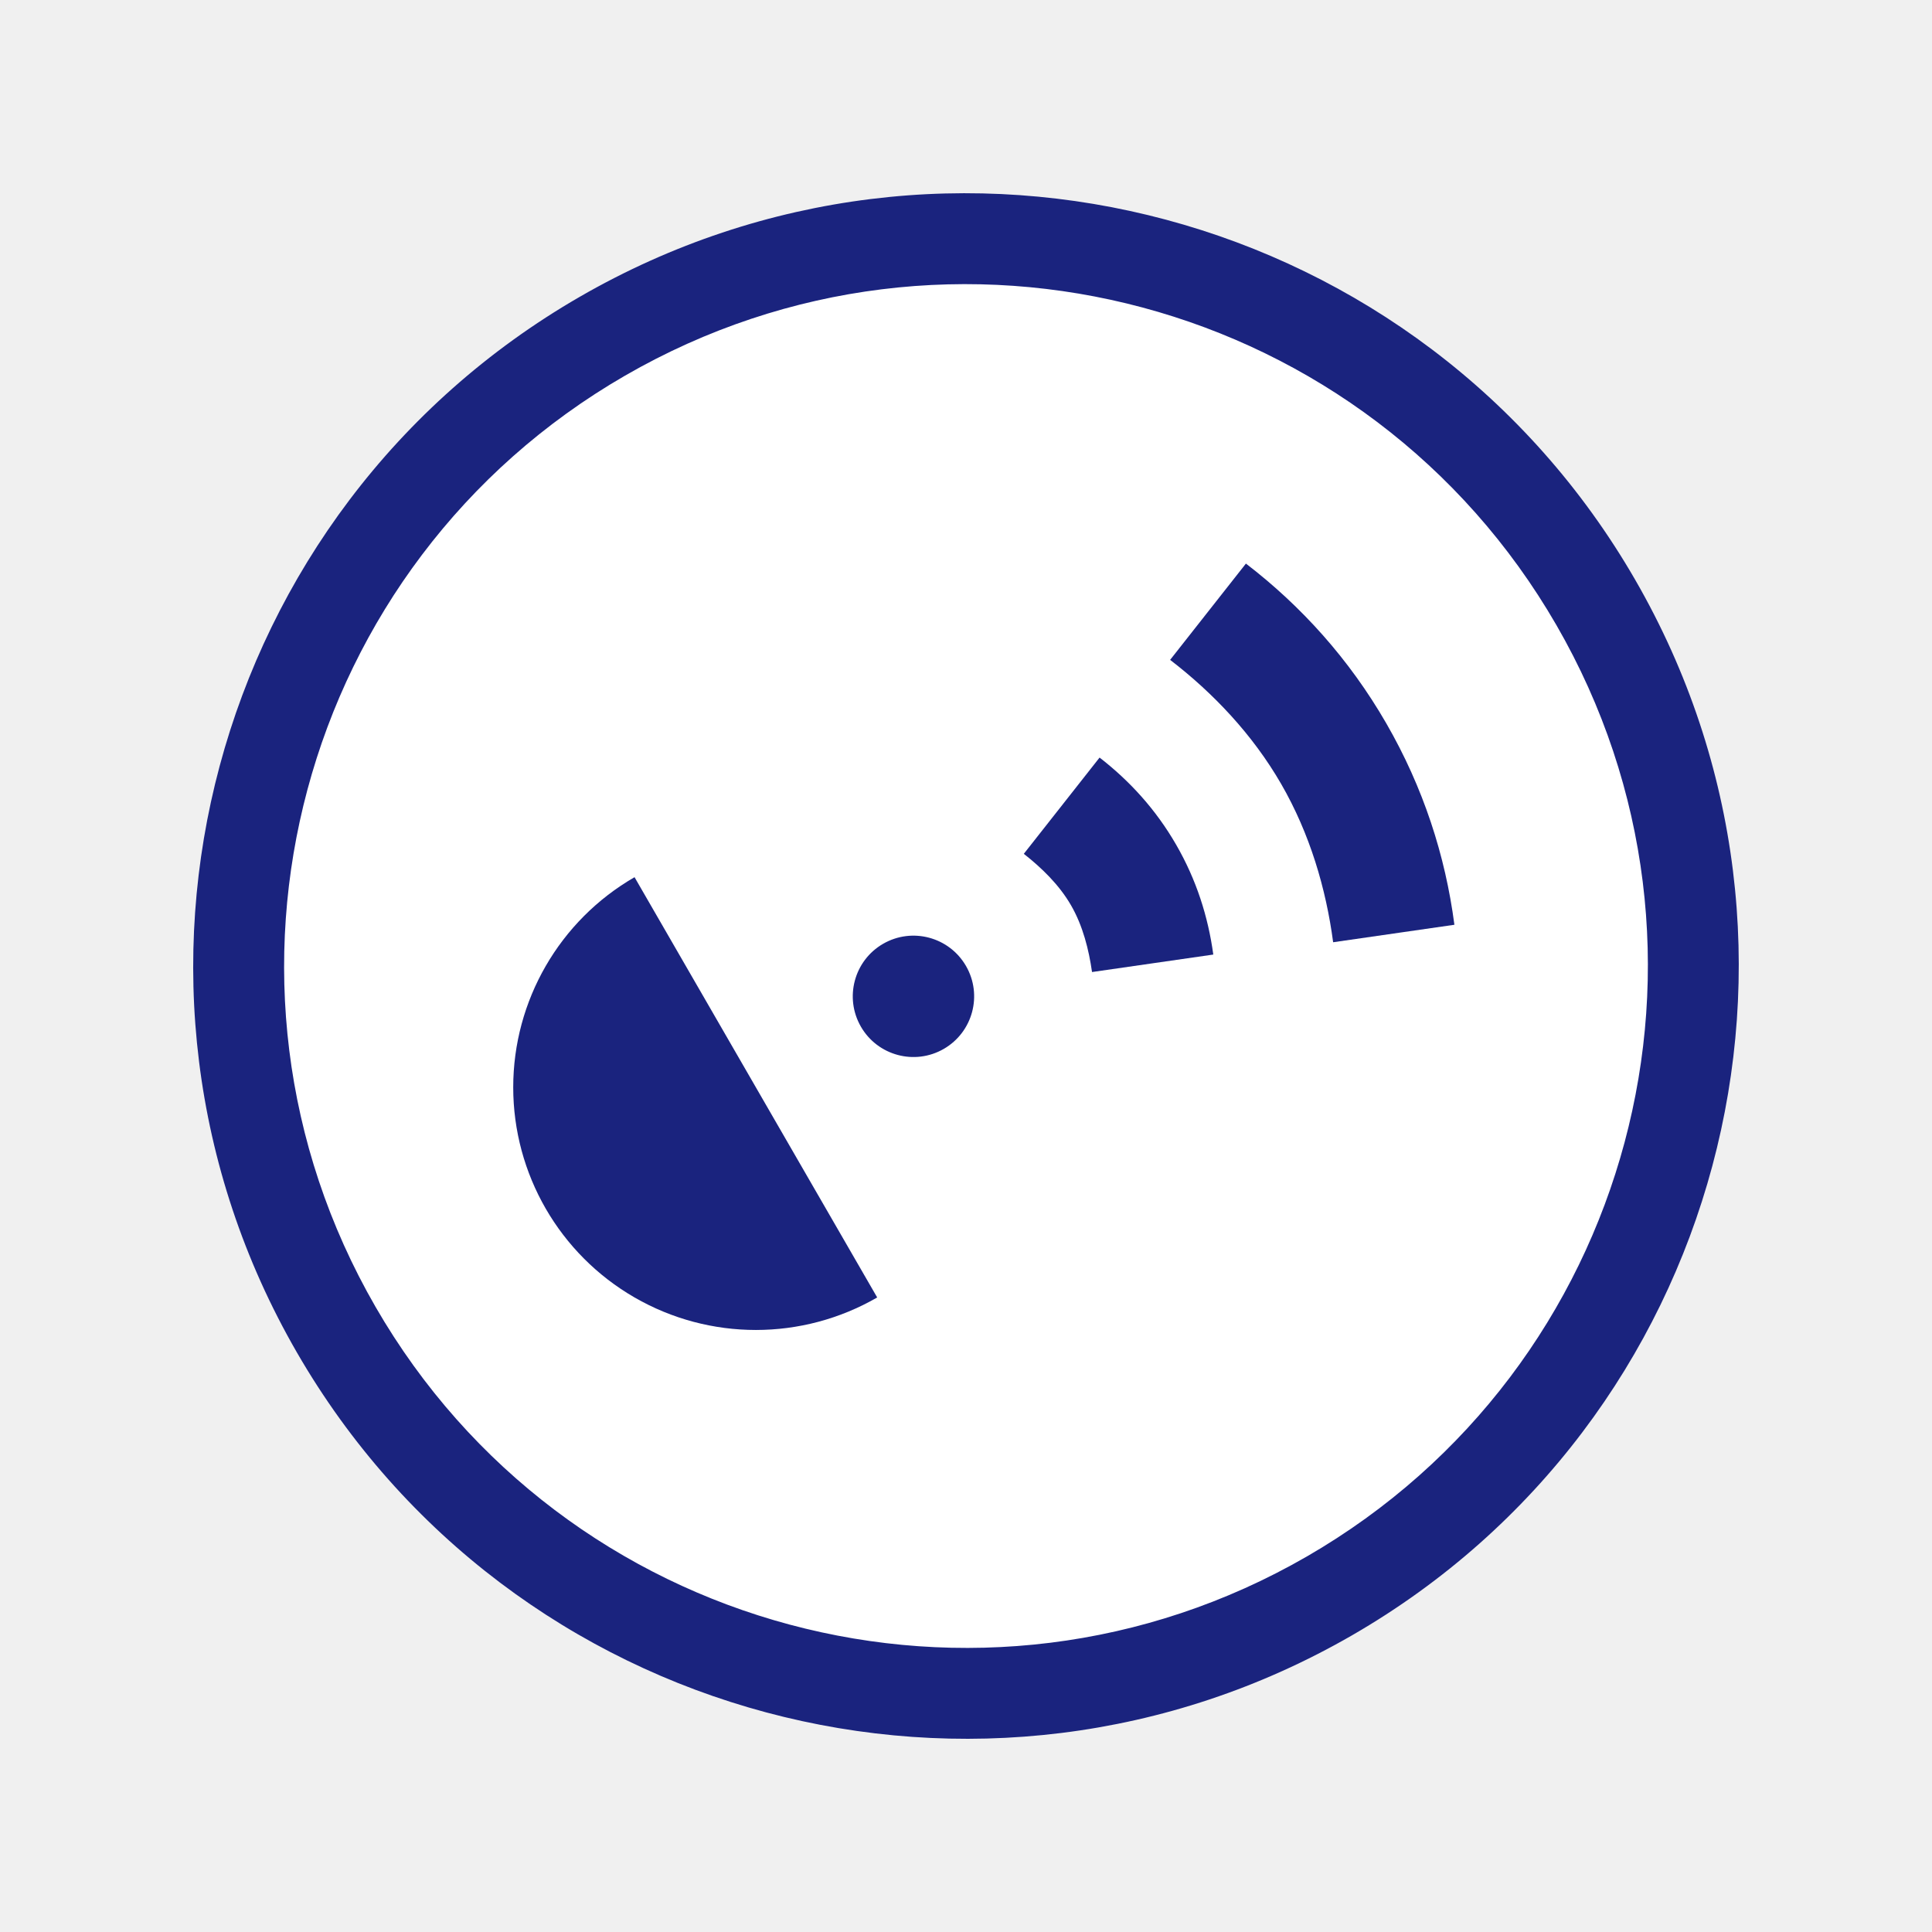
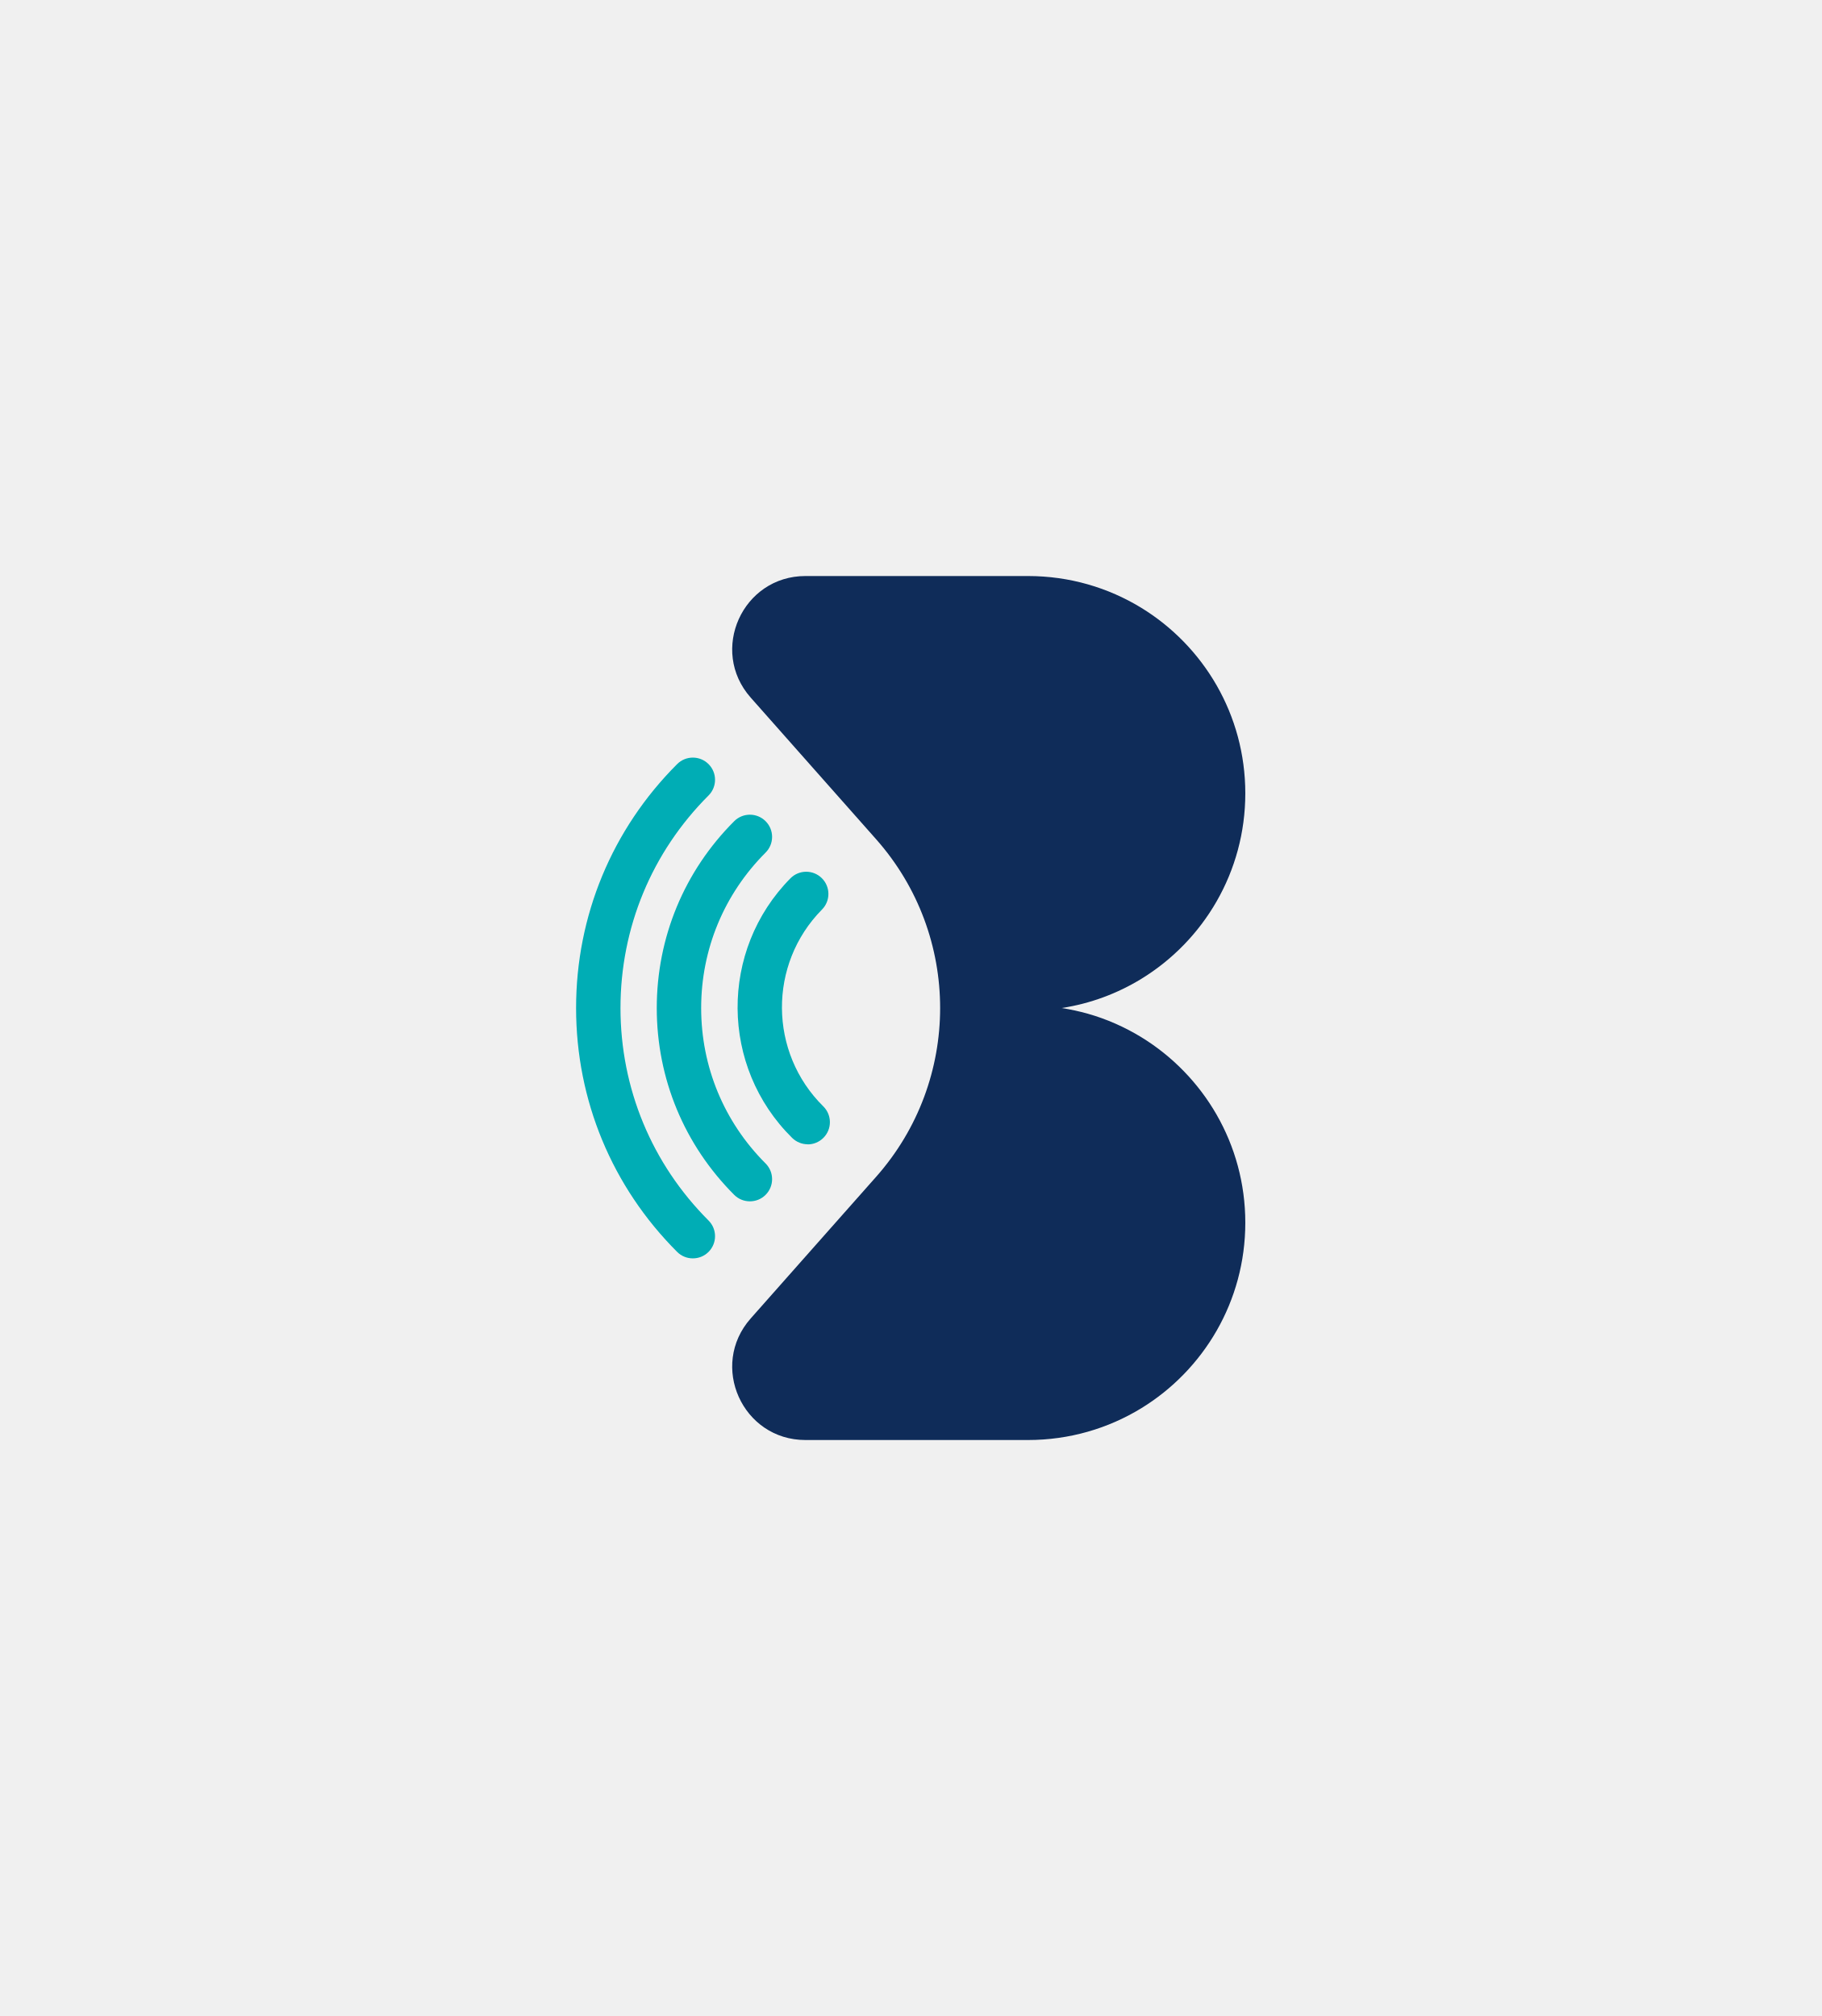
- <svg xmlns="http://www.w3.org/2000/svg" width="64px" height="64px" version="1.1">
-   <ellipse transform="rotate(-30)" cx="11.713" cy="43.713" rx="24.705" ry="24.705" fill="#fff" stroke-width=".891" />
-   <g fill="#1a237e">
-     <g stroke-width=".891">
-       <circle transform="rotate(-30)" cx="9.703" cy="43.713" r="2.01" />
-       <path d="m36.425 25.095-2.51 3.189c0.586 0.461 1.17 1.022 1.565 1.707 0.395 0.685 0.589 1.471 0.695 2.209l4.017-0.579c-0.171-1.254-0.559-2.476-1.231-3.64-0.672-1.164-1.536-2.111-2.537-2.886z" />
-       <path d="m41.272 18.67-2.51 3.189c1.419 1.091 2.729 2.466 3.679 4.112 0.95 1.646 1.486 3.468 1.721 5.242l4.017-0.579c-0.3-2.291-1.03-4.547-2.257-6.673-1.227-2.126-2.816-3.886-4.65-5.292z" />
-     </g>
-     <path transform="rotate(-30)" d="m3.675 51.751a8.038 8.038 0 0 1-6.961-4.019 8.038 8.038 0 0 1 0-8.038 8.038 8.038 0 0 1 6.961-4.019v8.038z" stroke-width=".891" />
-     <path d="m19.202 9.834c-12.242 7.068-16.437 22.722-9.369 34.964 7.068 12.242 22.722 16.437 34.964 9.369s16.437-22.722 9.369-34.964-22.722-16.437-34.964-9.369zm1.506 2.608c10.802-6.237 24.614-2.535 30.851 8.267 6.237 10.802 2.535 24.614-8.267 30.851-10.802 6.237-24.614 2.535-30.851-8.267-6.237-10.802-2.535-24.614 8.267-30.851z" stroke-width=".891" />
+ <svg xmlns="http://www.w3.org/2000/svg" id="Logo" viewBox="0 0 365.52 404.65">
+   <defs>
+     <style>
+       .cls-1 {
+         fill: #00adb5;
+       }
+ 
+       .cls-1, .cls-2 {
+         stroke-width: 0px;
+       }
+ 
+       .cls-2 {
+         fill: #0f2c59;
+       }
+     </style>
+   </defs>
+   <g>
+     <path class="cls-1" d="m162.1,229.68c-1.13,0-2.26-.43-3.13-1.28-14.46-14.27-14.62-37.64-.35-52.1,1.73-1.75,4.55-1.77,6.3-.04,1.75,1.73,1.77,4.55.04,6.3-10.82,10.96-10.7,28.69.26,39.51,1.75,1.73,1.77,4.55.04,6.3-.87.88-2.02,1.33-3.17,1.33Z" />
+     <path class="cls-1" d="m150.49,241.13c-1.14,0-2.28-.43-3.15-1.3-10.02-10.02-15.54-23.34-15.54-37.5s5.52-27.49,15.54-37.5c1.74-1.74,4.56-1.74,6.3,0,1.74,1.74,1.74,4.56,0,6.3-8.33,8.33-12.93,19.42-12.93,31.2s4.59,22.87,12.93,31.2c1.74,1.74,1.74,4.56,0,6.3-.87.87-2.01,1.3-3.15,1.3Z" />
+     <path class="cls-1" d="m139.04,252.58c-1.14,0-2.28-.43-3.15-1.3-13.08-13.08-20.28-30.46-20.28-48.95,0-18.49,7.2-35.88,20.28-48.96,1.74-1.74,4.56-1.74,6.3,0,1.74,1.74,1.74,4.56,0,6.3-11.4,11.39-17.67,26.55-17.67,42.66,0,16.11,6.28,31.26,17.67,42.65,1.74,1.74,1.74,4.56,0,6.3-.87.87-2.01,1.3-3.15,1.3Z" />
  </g>
+   <path class="cls-2" d="m249.91,245.42c0,15.77-8.36,29.58-20.89,37.25-6.61,4.04-14.4,6.37-22.73,6.37h-44.65c-12.65,0-19.37-14.93-10.99-24.4l12.33-13.93,12.84-14.5c17.13-19.34,17.13-48.42,0-67.76l-12.84-14.5-12.33-13.93c-8.38-9.47-1.66-24.4,10.99-24.4h44.65c8.33,0,16.12,2.33,22.73,6.37,12.53,7.67,20.89,21.48,20.89,37.25s-8.36,29.58-20.89,37.25c-4.78,2.92-10.17,4.95-15.95,5.84,1.78.28,3.52.66,5.23,1.14,3.81,1.08,7.41,2.68,10.72,4.7,12.53,7.67,20.89,21.48,20.89,37.25Z" />
</svg>
